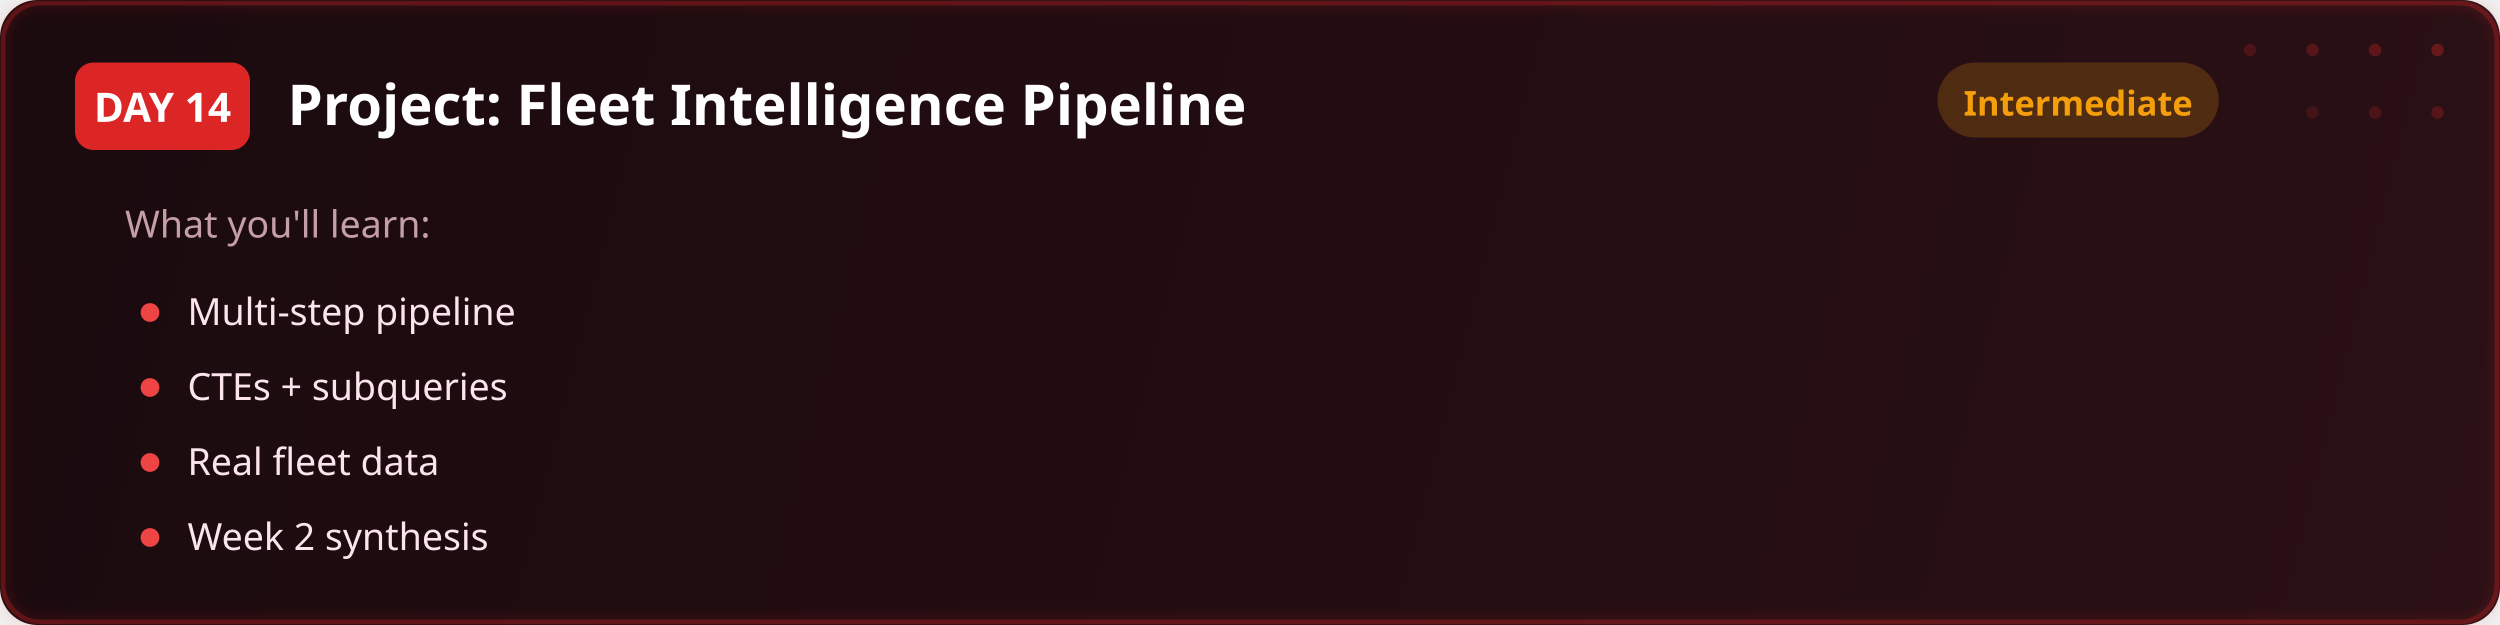
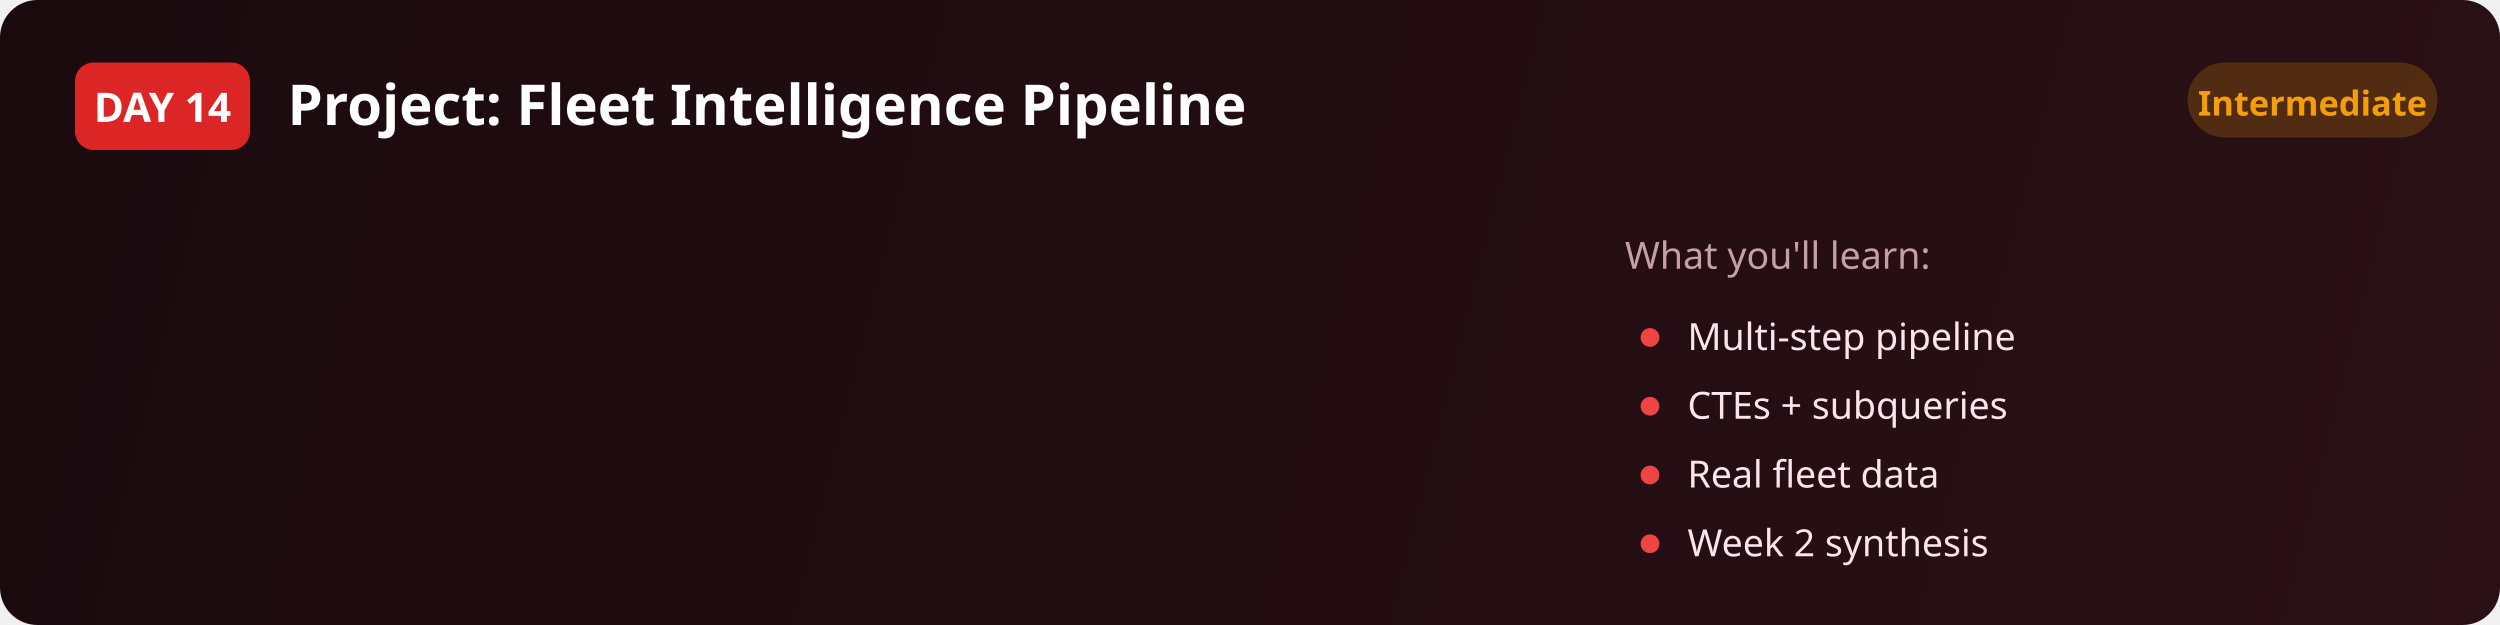
<svg xmlns="http://www.w3.org/2000/svg" viewBox="0 0 800 200" fill="none">
  <defs>
    <linearGradient id="bg" x1="0" y1="0" x2="800" y2="200" gradientUnits="userSpaceOnUse">
      <stop offset="0%" stop-color="#1a0a0e" />
      <stop offset="100%" stop-color="#2a1015" />
    </linearGradient>
-     <filter id="glow">
-       <feGaussianBlur stdDeviation="2" result="blur" />
-       <feMerge>
-         <feMergeNode in="blur" />
-         <feMergeNode in="SourceGraphic" />
-       </feMerge>
-     </filter>
  </defs>
  <rect width="800" height="200" rx="12" fill="url(#bg)" />
-   <rect x="1" y="1" width="798" height="198" rx="12" fill="none" stroke="#dc2626" stroke-width="1.5" opacity="0.35" filter="url(#glow)" />
-   <circle cx="720" cy="16" r="2" fill="#dc2626" opacity="0.2" />
-   <circle cx="740" cy="16" r="2" fill="#dc2626" opacity="0.25" />
-   <circle cx="760" cy="16" r="2" fill="#dc2626" opacity="0.3" />
-   <circle cx="780" cy="16" r="2" fill="#dc2626" opacity="0.35" />
-   <circle cx="740" cy="36" r="2" fill="#dc2626" opacity="0.15" />
-   <circle cx="760" cy="36" r="2" fill="#dc2626" opacity="0.2" />
-   <circle cx="780" cy="36" r="2" fill="#dc2626" opacity="0.25" />
  <rect x="24" y="20" width="56" height="28" rx="6" fill="#dc2626" />
  <text x="52" y="39" font-family="Segoe UI, system-ui, sans-serif" font-size="13" font-weight="700" fill="#ffffff" text-anchor="middle">DAY 14</text>
  <text x="92" y="40" font-family="Segoe UI, system-ui, sans-serif" font-size="18" font-weight="700" fill="#ffffff">Project: Fleet Intelligence Pipeline</text>
-   <rect x="620" y="20" width="90" height="24" rx="12" fill="#f59e0b" opacity="0.2" />
-   <text x="665" y="37" font-family="Segoe UI, system-ui, sans-serif" font-size="11" font-weight="600" fill="#f59e0b" text-anchor="middle">Intermediate</text>
-   <text x="40" y="76" font-family="Segoe UI, system-ui, sans-serif" font-size="12" fill="#c4a0a6">What you'll learn:</text>
-   <circle cx="48" cy="100" r="3" fill="#ef4444" />
-   <text x="60" y="104" font-family="Segoe UI, system-ui, sans-serif" font-size="12" fill="#fce4ec">Multi-step pipeline</text>
-   <circle cx="48" cy="124" r="3" fill="#ef4444" />
-   <text x="60" y="128" font-family="Segoe UI, system-ui, sans-serif" font-size="12" fill="#fce4ec">CTEs + subqueries</text>
-   <circle cx="48" cy="148" r="3" fill="#ef4444" />
-   <text x="60" y="152" font-family="Segoe UI, system-ui, sans-serif" font-size="12" fill="#fce4ec">Real fleet data</text>
-   <circle cx="48" cy="172" r="3" fill="#ef4444" />
-   <text x="60" y="176" font-family="Segoe UI, system-ui, sans-serif" font-size="12" fill="#fce4ec">Week 2 synthesis</text>
+   <text x="520" y="86" font-family="Segoe UI, system-ui, sans-serif" font-size="12" fill="#c4a0a6">What you'll learn:</text>
+   <circle cx="528" cy="108" r="3" fill="#ef4444" />
+   <text x="540" y="112" font-family="Segoe UI, system-ui, sans-serif" font-size="12" fill="#fce4ec">Multi-step pipeline</text>
+   <circle cx="528" cy="130" r="3" fill="#ef4444" />
+   <text x="540" y="134" font-family="Segoe UI, system-ui, sans-serif" font-size="12" fill="#fce4ec">CTEs + subqueries</text>
+   <circle cx="528" cy="152" r="3" fill="#ef4444" />
+   <text x="540" y="156" font-family="Segoe UI, system-ui, sans-serif" font-size="12" fill="#fce4ec">Real fleet data</text>
+   <circle cx="528" cy="174" r="3" fill="#ef4444" />
+   <text x="540" y="178" font-family="Segoe UI, system-ui, sans-serif" font-size="12" fill="#fce4ec">Week 2 synthesis</text>
+   <rect x="700" y="20" width="80" height="24" rx="12" fill="#f59e0b" opacity="0.2" />
+   <text x="740" y="37" font-family="Segoe UI, system-ui, sans-serif" font-size="11" font-weight="600" fill="#f59e0b" text-anchor="middle">Intermediate</text>
</svg>
